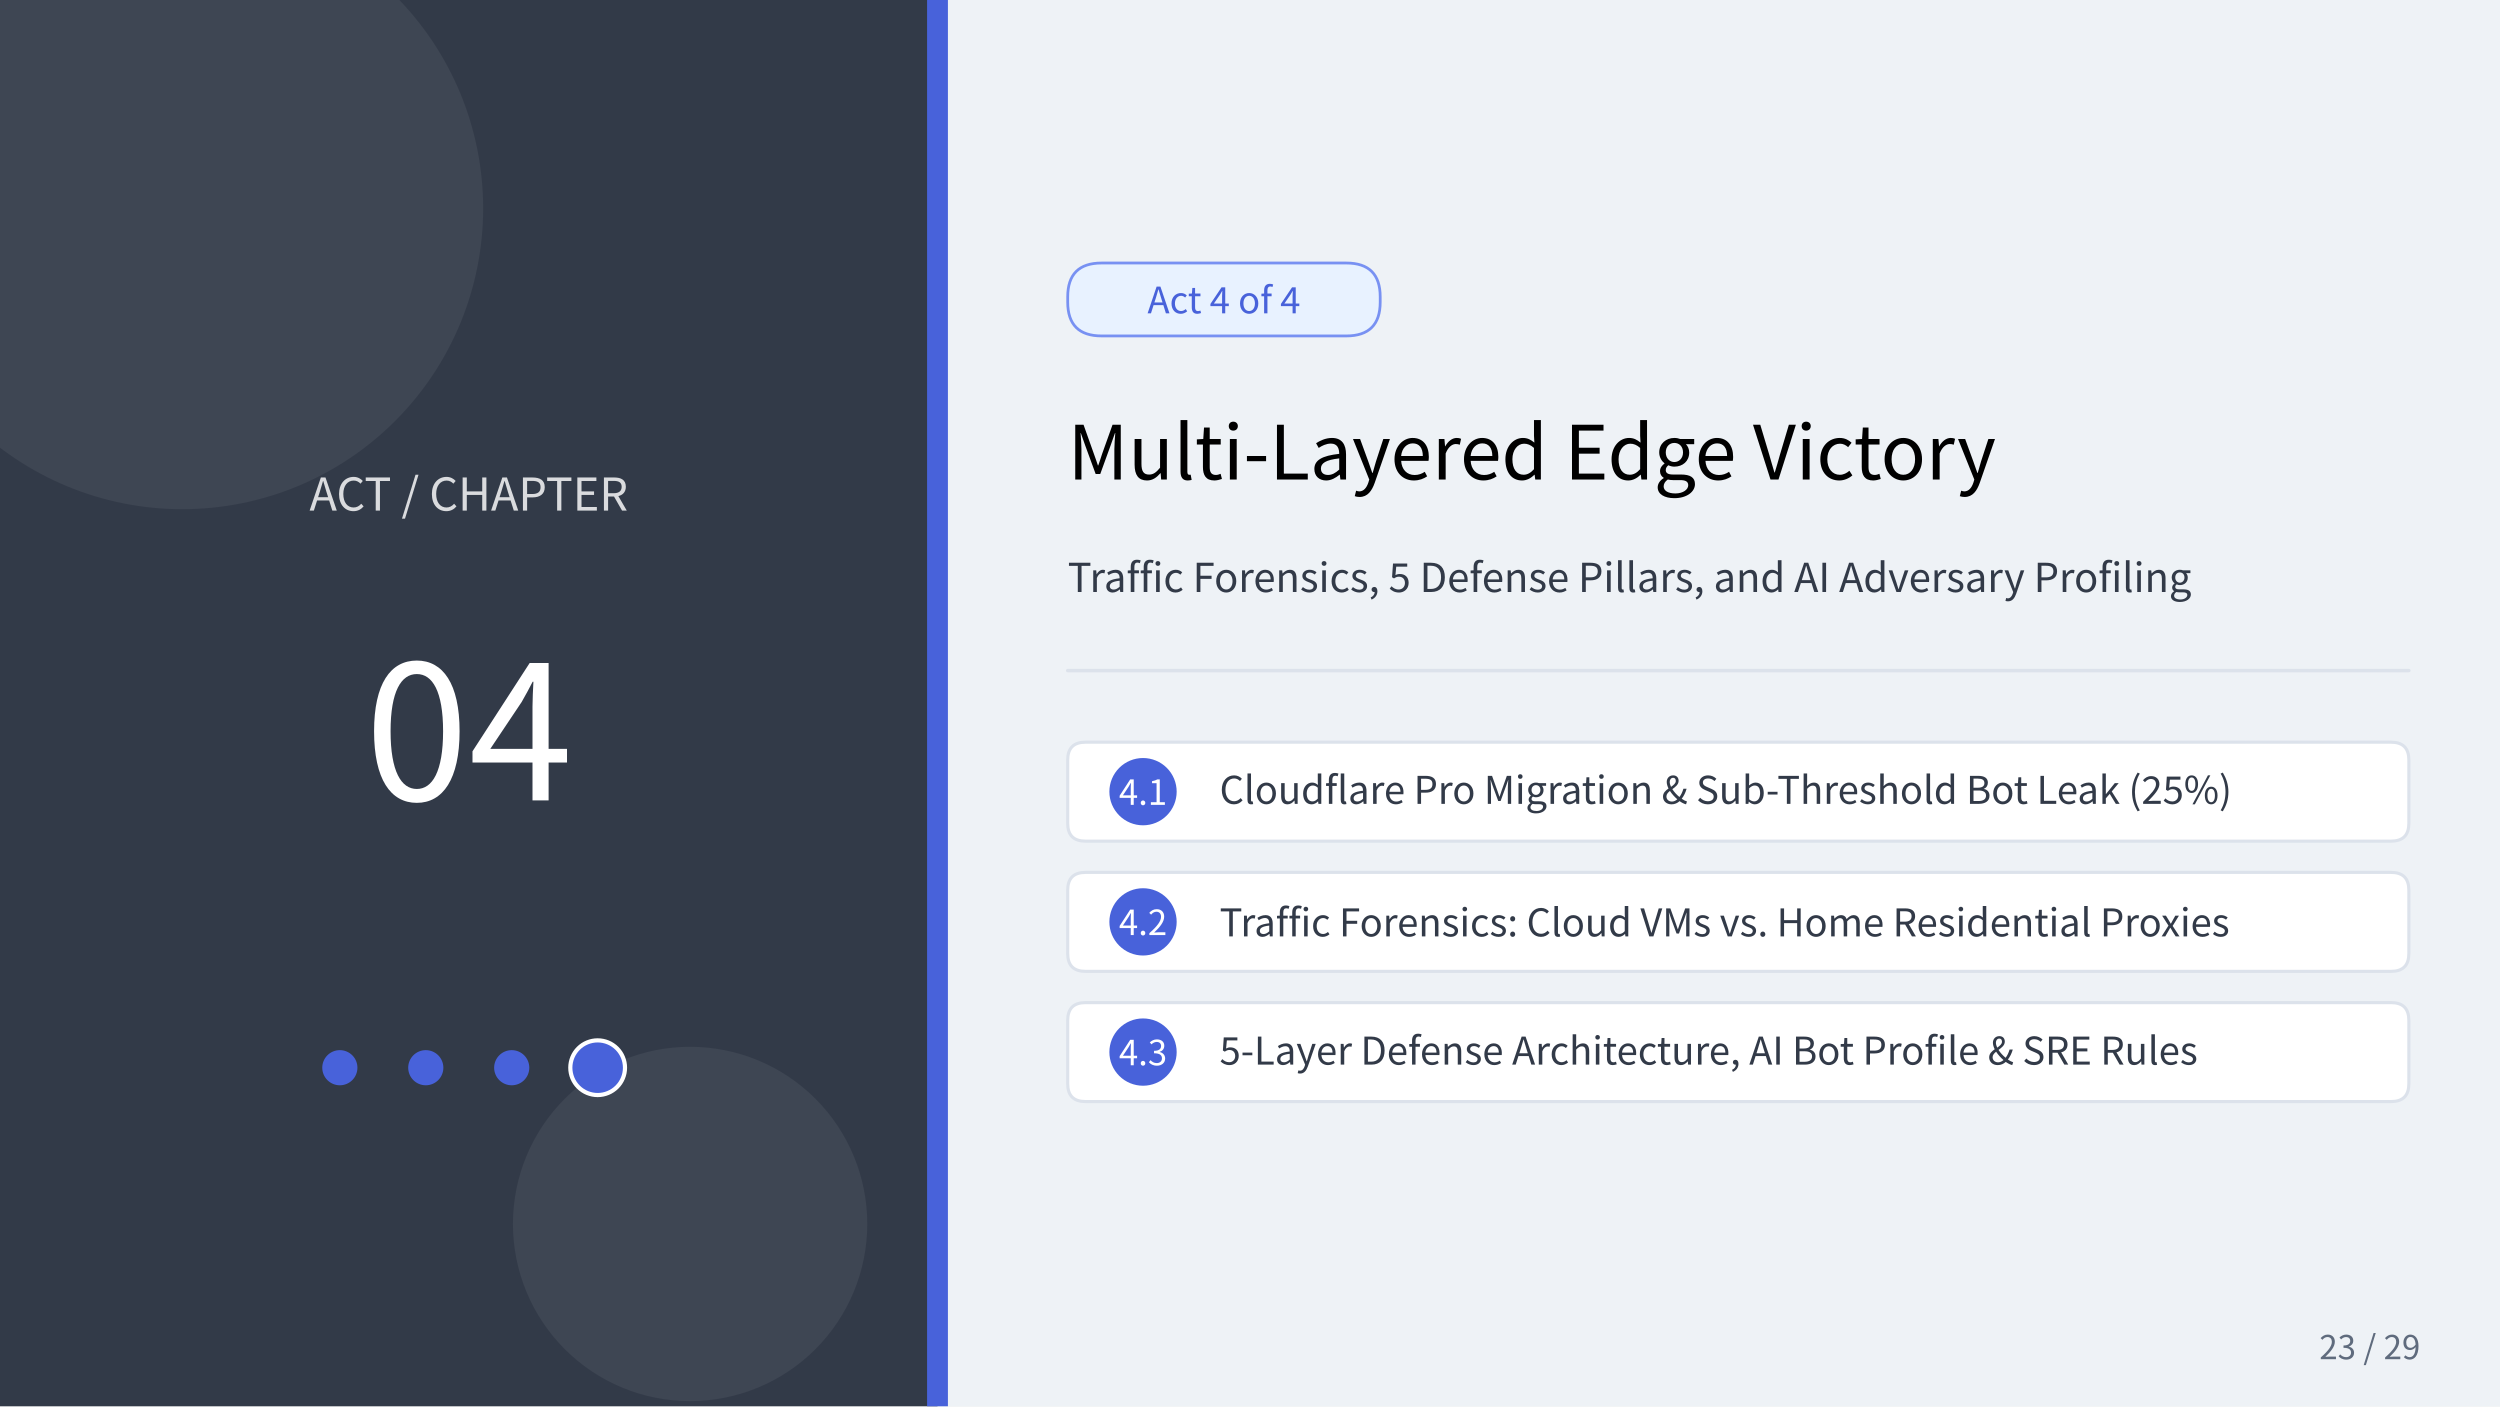
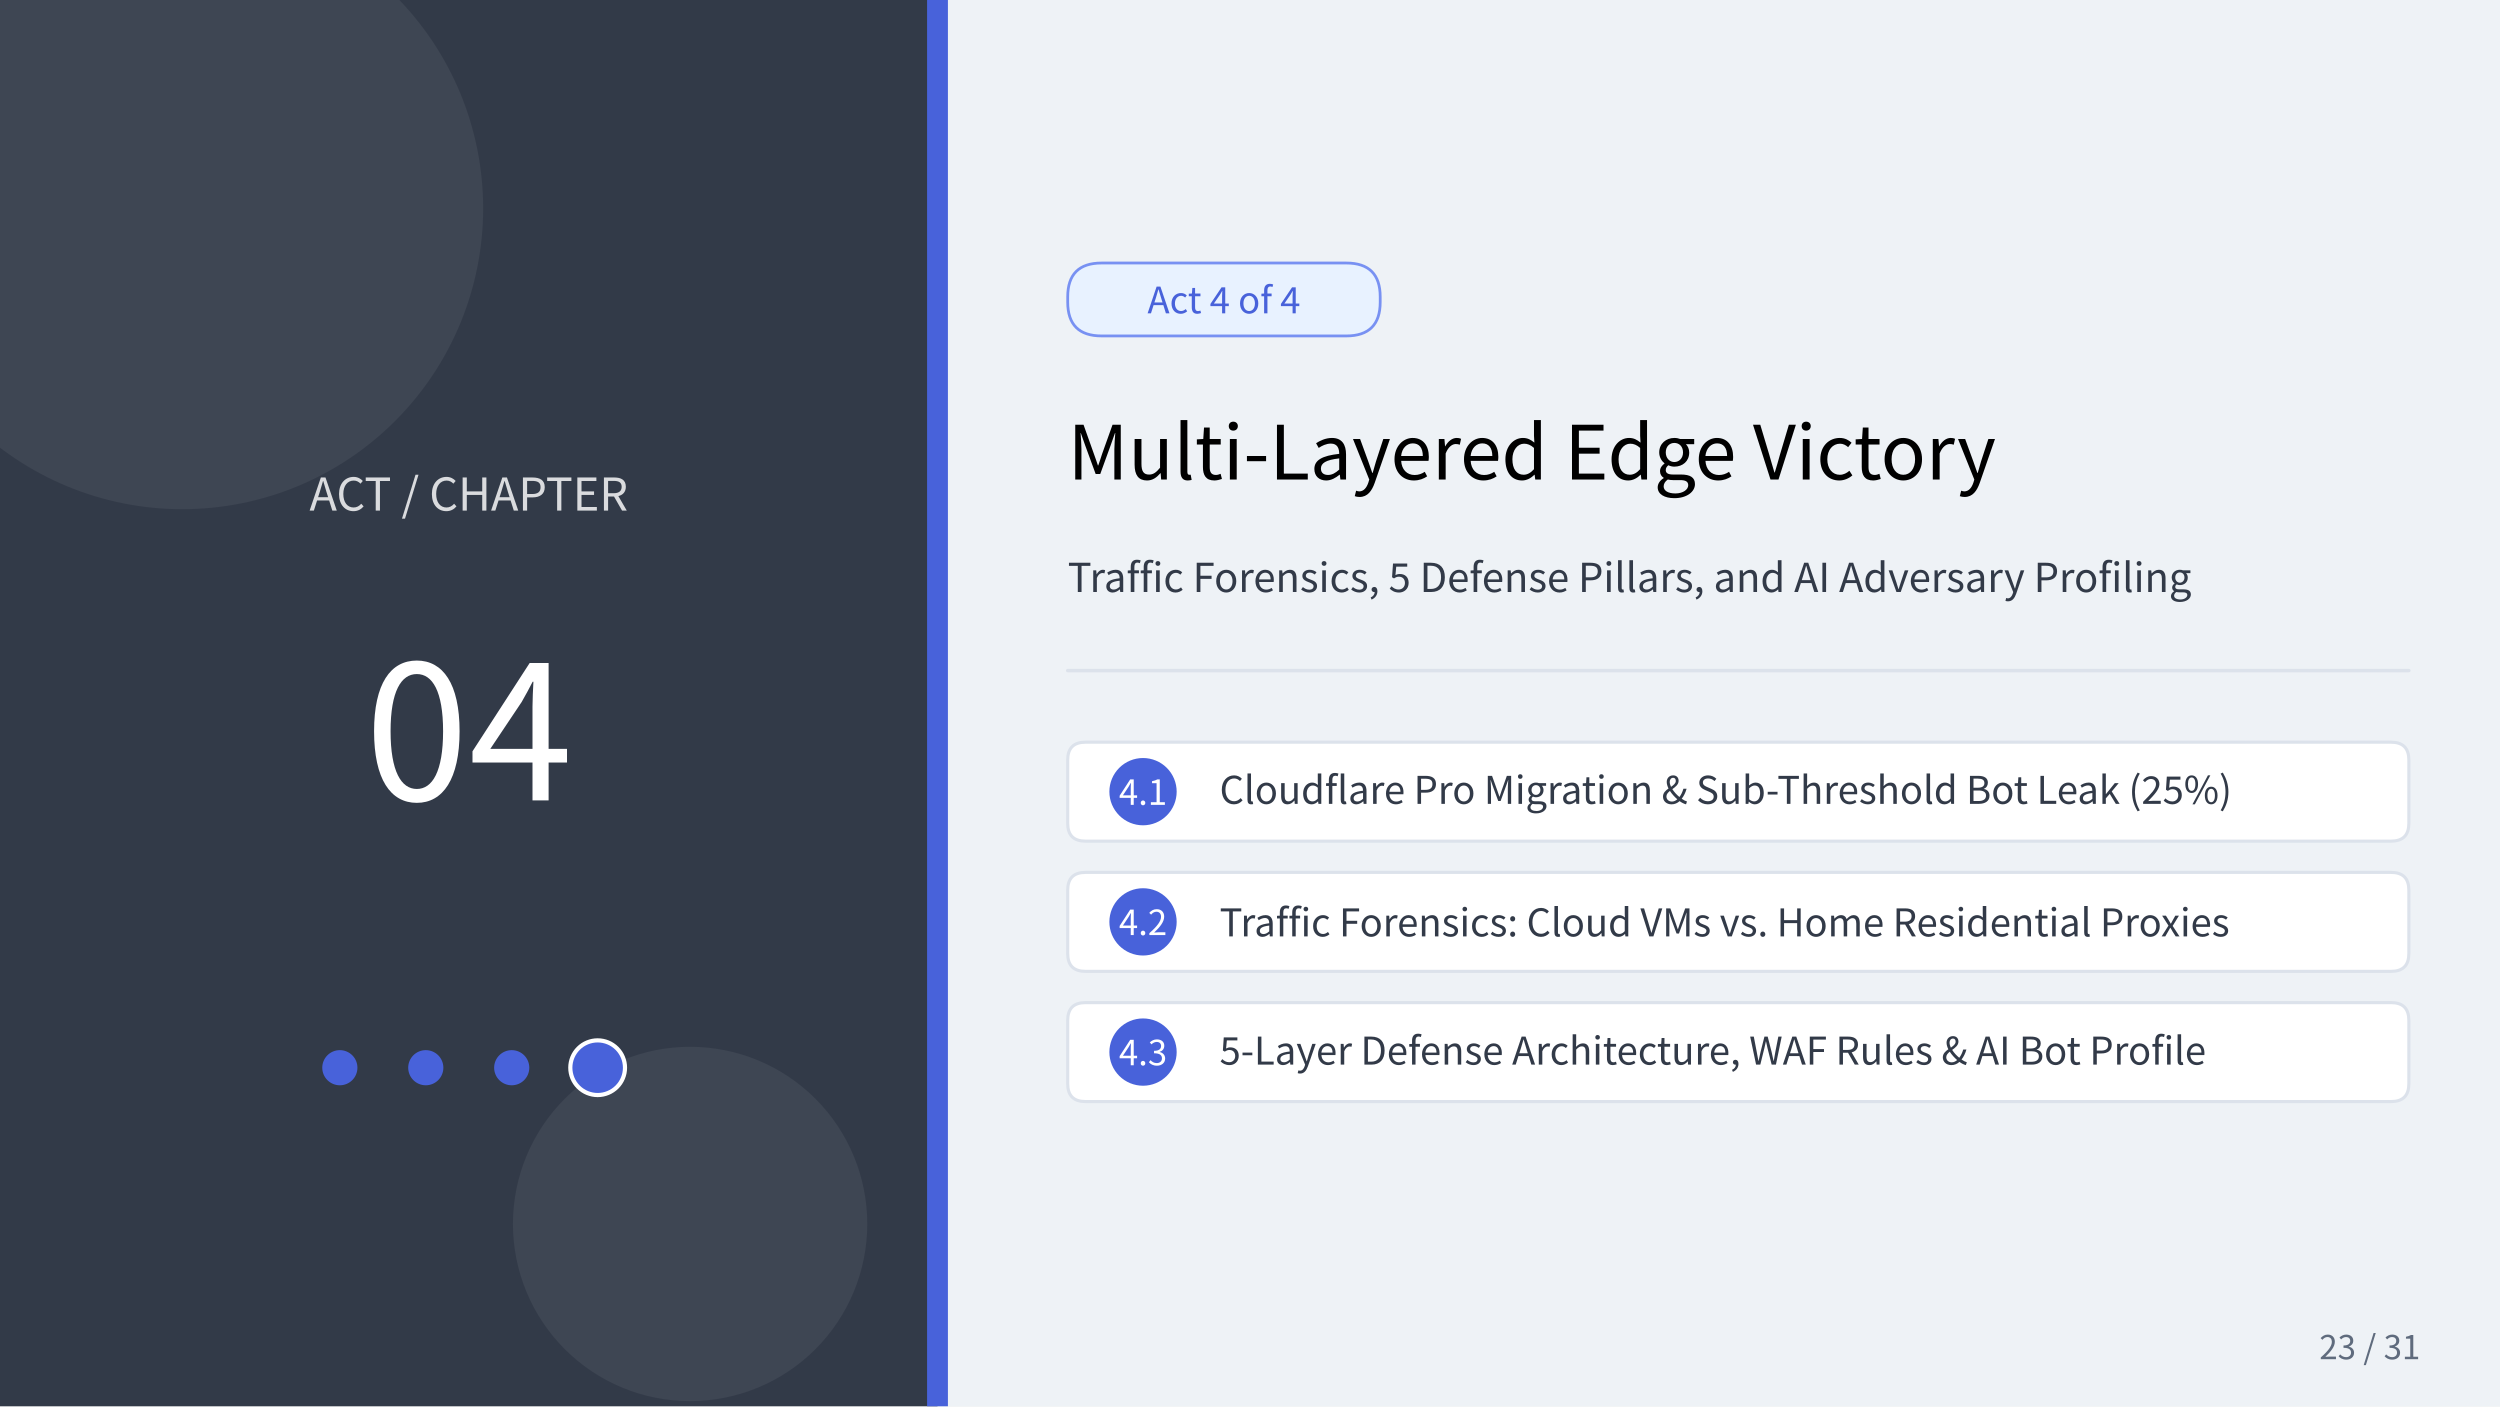
<svg xmlns="http://www.w3.org/2000/svg" width="720pt" height="405pt" viewBox="0 0 720 405" version="1.1">
  <defs>
    <style type="text/css">*{stroke-linejoin: round; stroke-linecap: butt}</style>
  </defs>
  <g id="figure_1">
    <g id="patch_1">
      <path d="M 0 405  L 720 405  L 720 0  L 0 0  z " style="fill: #ffffff" />
    </g>
    <g id="axes_1">
      <g id="patch_2">
        <path d="M 270 405  L 270 0  L 720 0  L 720 405  z " clip-path="url(#p6494dea2b6)" style="fill: #eef2f6" />
      </g>
      <g id="patch_3">
        <path d="M 0 405  L 0 0  L 270 0  L 270 405  z " clip-path="url(#p6494dea2b6)" style="fill: #323a48" />
      </g>
      <g id="patch_4">
        <path d="M 52.5 146.25  C 75.374 146.25 97.314 137.162 113.488 120.988  C 129.662 104.814 138.75 82.874 138.75 60  C 138.75 37.126 129.662 15.186 113.488 -0.988  C 97.314 -17.162 75.374 -26.25 52.5 -26.25  C 29.626 -26.25 7.686 -17.162 -8.488 -0.988  C -24.662 15.186 -33.75 37.126 -33.75 60  C -33.75 82.874 -24.662 104.814 -8.488 120.988  C 7.686 137.162 29.626 146.25 52.5 146.25  z " clip-path="url(#p6494dea2b6)" style="fill: #ffffff; opacity: 0.06; stroke: #ffffff; stroke-width: 0.8; stroke-linejoin: miter" />
      </g>
      <g id="patch_5">
        <path d="M 198.75 403.125  C 212.176 403.125 225.054 397.791 234.547 388.297  C 244.041 378.804 249.375 365.926 249.375 352.5  C 249.375 339.074 244.041 326.196 234.547 316.703  C 225.054 307.209 212.176 301.875 198.75 301.875  C 185.324 301.875 172.446 307.209 162.953 316.703  C 153.459 326.196 148.125 339.074 148.125 352.5  C 148.125 365.926 153.459 378.804 162.953 388.297  C 172.446 397.791 185.324 403.125 198.75 403.125  z " clip-path="url(#p6494dea2b6)" style="fill: #ffffff; opacity: 0.06; stroke: #ffffff; stroke-width: 0.8; stroke-linejoin: miter" />
      </g>
      <g id="patch_6">
        <path d="M 267 405  L 267 0  L 273 0  L 273 405  z " clip-path="url(#p6494dea2b6)" style="fill: #4862da" />
      </g>
      <g id="text_1">
        <g clip-path="url(#p6494dea2b6)">
          <text style="font-size: 13px; font-family: 'drawlib-cjk-japanese-noto-sans-bold', 'Noto Sans CJK JP'; text-anchor: middle; fill: #ffffff; opacity: 0.82" x="135" y="147.044" transform="rotate(-0 135 147.0439)">ACT / CHAPTER</text>
        </g>
      </g>
      <g id="text_2">
        <g clip-path="url(#p6494dea2b6)">
          <text style="font-size: 54px; font-family: 'drawlib-cjk-japanese-noto-sans-bold', 'Noto Sans CJK JP'; text-anchor: middle; fill: #ffffff" x="135" y="230.52" transform="rotate(-0 135 230.52)">04</text>
        </g>
      </g>
      <g id="patch_7">
        <path d="M 97.875 312.562  C 99.218 312.562 100.505 312.029 101.455 311.08  C 102.404 310.13 102.938 308.843 102.938 307.5  C 102.938 306.157 102.404 304.87 101.455 303.92  C 100.505 302.971 99.218 302.438 97.875 302.438  C 96.532 302.438 95.245 302.971 94.295 303.92  C 93.346 304.87 92.812 306.157 92.812 307.5  C 92.812 308.843 93.346 310.13 94.295 311.08  C 95.245 312.029 96.532 312.562 97.875 312.562  z " clip-path="url(#p6494dea2b6)" style="fill: #4862da" />
      </g>
      <g id="patch_8">
        <path d="M 122.625 312.562  C 123.968 312.562 125.255 312.029 126.205 311.08  C 127.154 310.13 127.688 308.843 127.688 307.5  C 127.688 306.157 127.154 304.87 126.205 303.92  C 125.255 302.971 123.968 302.438 122.625 302.438  C 121.282 302.438 119.995 302.971 119.045 303.92  C 118.096 304.87 117.562 306.157 117.562 307.5  C 117.562 308.843 118.096 310.13 119.045 311.08  C 119.995 312.029 121.282 312.562 122.625 312.562  z " clip-path="url(#p6494dea2b6)" style="fill: #4862da" />
      </g>
      <g id="patch_9">
        <path d="M 147.375 312.562  C 148.718 312.562 150.005 312.029 150.955 311.08  C 151.904 310.13 152.438 308.843 152.438 307.5  C 152.438 306.157 151.904 304.87 150.955 303.92  C 150.005 302.971 148.718 302.438 147.375 302.438  C 146.032 302.438 144.745 302.971 143.795 303.92  C 142.846 304.87 142.312 306.157 142.312 307.5  C 142.312 308.843 142.846 310.13 143.795 311.08  C 144.745 312.029 146.032 312.562 147.375 312.562  z " clip-path="url(#p6494dea2b6)" style="fill: #4862da" />
      </g>
      <g id="patch_10">
        <path d="M 172.125 315.375  C 174.213 315.375 176.217 314.545 177.693 313.068  C 179.17 311.592 180 309.588 180 307.5  C 180 305.412 179.17 303.408 177.693 301.932  C 176.217 300.455 174.213 299.625 172.125 299.625  C 170.037 299.625 168.033 300.455 166.557 301.932  C 165.08 303.408 164.25 305.412 164.25 307.5  C 164.25 309.588 165.08 311.592 166.557 313.068  C 168.033 314.545 170.037 315.375 172.125 315.375  z " clip-path="url(#p6494dea2b6)" style="fill: #4862da; stroke: #ffffff; stroke-width: 1.2; stroke-linejoin: miter" />
      </g>
      <g id="patch_11">
        <path d="M 352.5 96.75  L 317.25 96.75  Q 307.5 96.75 307.5 87  L 307.5 85.5  Q 307.5 75.75 317.25 75.75  L 387.75 75.75  Q 397.5 75.75 397.5 85.5  L 397.5 87  Q 397.5 96.75 387.75 96.75  z " clip-path="url(#p6494dea2b6)" style="fill: #e8f2ff; stroke: #7891f2; stroke-width: 0.8; stroke-linejoin: miter" />
      </g>
      <g id="text_3">
        <g clip-path="url(#p6494dea2b6)">
          <text style="font-size: 10.5px; font-family: 'drawlib-cjk-japanese-noto-sans-bold', 'Noto Sans CJK JP'; text-anchor: middle; fill: #4862da" x="352.5" y="90.24" transform="rotate(-0 352.5 90.24)">Act 4 of 4</text>
        </g>
      </g>
      <g id="text_4">
        <g clip-path="url(#p6494dea2b6)">
          <text style="font-size: 21.5px; font-family: 'drawlib-cjk-japanese-noto-sans-bold', 'Noto Sans CJK JP'; text-anchor: start" x="307.5" y="138.098" transform="rotate(-0 307.5 138.0981)">Multi-Layered Edge Victory</text>
        </g>
      </g>
      <g id="text_5">
        <g clip-path="url(#p6494dea2b6)">
          <text style="font-size: 11.5px; font-family: 'drawlib-cjk-japanese-noto-sans-regular', 'Noto Sans CJK JP'; text-anchor: start; fill: #323a48" x="307.5" y="170.498" transform="rotate(-0 307.5 170.4975)">Traffic Forensics, 5 Defense Pillars, and AI Adversary Profiling</text>
        </g>
      </g>
      <g id="patch_12">
        <path d="M 307.5 193.125  L 693.75 193.125  " clip-path="url(#p6494dea2b6)" style="fill: none; stroke: #dce2eb; stroke-linecap: round" />
      </g>
      <g id="patch_13">
        <path d="M 500.625 242.25  L 312.63 242.25  Q 307.5 242.25 307.5 237.12  L 307.5 218.88  Q 307.5 213.75 312.63 213.75  L 688.62 213.75  Q 693.75 213.75 693.75 218.88  L 693.75 237.12  Q 693.75 242.25 688.62 242.25  z " clip-path="url(#p6494dea2b6)" style="fill: #ffffff; stroke: #dce2eb; stroke-width: 0.9; stroke-linejoin: miter" />
      </g>
      <g id="patch_14">
        <path d="M 329.19 237.69  C 331.76 237.69 334.225 236.669 336.042 234.852  C 337.859 233.035 338.88 230.57 338.88 228  C 338.88 225.43 337.859 222.965 336.042 221.148  C 334.225 219.331 331.76 218.31 329.19 218.31  C 326.62 218.31 324.155 219.331 322.338 221.148  C 320.521 222.965 319.5 225.43 319.5 228  C 319.5 230.57 320.521 233.035 322.338 234.852  C 324.155 236.669 326.62 237.69 329.19 237.69  z " clip-path="url(#p6494dea2b6)" style="fill: #4862da" />
      </g>
      <g id="text_6">
        <g clip-path="url(#p6494dea2b6)">
          <text style="font-size: 10px; font-family: 'drawlib-cjk-japanese-noto-sans-bold', 'Noto Sans CJK JP'; text-anchor: middle; fill: #ffffff" x="329.19" y="231.8" transform="rotate(-0 329.19 231.8)">4.1</text>
        </g>
      </g>
      <g id="text_7">
        <g clip-path="url(#p6494dea2b6)">
          <text style="font-size: 11px; font-family: 'drawlib-cjk-japanese-noto-sans-bold', 'Noto Sans CJK JP'; text-anchor: start; fill: #323a48" x="351.24" y="231.504" transform="rotate(-0 351.24 231.5037)">Cloudflare Pro Migration &amp; Sub-Threshold Bot Leak (25%)</text>
        </g>
      </g>
      <g id="patch_15">
        <path d="M 500.625 279.75  L 312.63 279.75  Q 307.5 279.75 307.5 274.62  L 307.5 256.38  Q 307.5 251.25 312.63 251.25  L 688.62 251.25  Q 693.75 251.25 693.75 256.38  L 693.75 274.62  Q 693.75 279.75 688.62 279.75  z " clip-path="url(#p6494dea2b6)" style="fill: #ffffff; stroke: #dce2eb; stroke-width: 0.9; stroke-linejoin: miter" />
      </g>
      <g id="patch_16">
        <path d="M 329.19 275.19  C 331.76 275.19 334.225 274.169 336.042 272.352  C 337.859 270.535 338.88 268.07 338.88 265.5  C 338.88 262.93 337.859 260.465 336.042 258.648  C 334.225 256.831 331.76 255.81 329.19 255.81  C 326.62 255.81 324.155 256.831 322.338 258.648  C 320.521 260.465 319.5 262.93 319.5 265.5  C 319.5 268.07 320.521 270.535 322.338 272.352  C 324.155 274.169 326.62 275.19 329.19 275.19  z " clip-path="url(#p6494dea2b6)" style="fill: #4862da" />
      </g>
      <g id="text_8">
        <g clip-path="url(#p6494dea2b6)">
          <text style="font-size: 10px; font-family: 'drawlib-cjk-japanese-noto-sans-bold', 'Noto Sans CJK JP'; text-anchor: middle; fill: #ffffff" x="329.19" y="269.3" transform="rotate(-0 329.19 269.3)">4.2</text>
        </g>
      </g>
      <g id="text_9">
        <g clip-path="url(#p6494dea2b6)">
          <text style="font-size: 11px; font-family: 'drawlib-cjk-japanese-noto-sans-bold', 'Noto Sans CJK JP'; text-anchor: start; fill: #323a48" x="351.24" y="269.68" transform="rotate(-0 351.24 269.68)">Traffic Forensics: Cloud VMs vs. Home Residential Proxies</text>
        </g>
      </g>
      <g id="patch_17">
        <path d="M 500.625 317.25  L 312.63 317.25  Q 307.5 317.25 307.5 312.12  L 307.5 293.88  Q 307.5 288.75 312.63 288.75  L 688.62 288.75  Q 693.75 288.75 693.75 293.88  L 693.75 312.12  Q 693.75 317.25 688.62 317.25  z " clip-path="url(#p6494dea2b6)" style="fill: #ffffff; stroke: #dce2eb; stroke-width: 0.9; stroke-linejoin: miter" />
      </g>
      <g id="patch_18">
        <path d="M 329.19 312.69  C 331.76 312.69 334.225 311.669 336.042 309.852  C 337.859 308.035 338.88 305.57 338.88 303  C 338.88 300.43 337.859 297.965 336.042 296.148  C 334.225 294.331 331.76 293.31 329.19 293.31  C 326.62 293.31 324.155 294.331 322.338 296.148  C 320.521 297.965 319.5 300.43 319.5 303  C 319.5 305.57 320.521 308.035 322.338 309.852  C 324.155 311.669 326.62 312.69 329.19 312.69  z " clip-path="url(#p6494dea2b6)" style="fill: #4862da" />
      </g>
      <g id="text_10">
        <g clip-path="url(#p6494dea2b6)">
          <text style="font-size: 10px; font-family: 'drawlib-cjk-japanese-noto-sans-bold', 'Noto Sans CJK JP'; text-anchor: middle; fill: #ffffff" x="329.19" y="306.8" transform="rotate(-0 329.19 306.8)">4.3</text>
        </g>
      </g>
      <g id="text_11">
        <g clip-path="url(#p6494dea2b6)">
-           <text style="font-size: 11px; font-family: 'drawlib-cjk-japanese-noto-sans-bold', 'Noto Sans CJK JP'; text-anchor: start; fill: #323a48" x="351.24" y="306.608" transform="rotate(-0 351.24 306.6077)">5-Layer Defense Architecture, AI Bot Profile &amp; SRE Rules</text>
+           <text style="font-size: 11px; font-family: 'drawlib-cjk-japanese-noto-sans-bold', 'Noto Sans CJK JP'; text-anchor: start; fill: #323a48" x="351.24" y="306.608" transform="rotate(-0 351.24 306.6077)">5-Layer Defense Architecture, WAF Rules &amp; AI Bot Profile</text>
        </g>
      </g>
      <g id="text_12">
        <g clip-path="url(#p6494dea2b6)">
-           <text style="font-size: 9.5px; font-family: 'drawlib-cjk-japanese-noto-sans-regular', 'Noto Sans CJK JP'; text-anchor: middle; fill: #5f6b7d" x="682.5" y="391.454" transform="rotate(-0 682.5 391.4545)">23 / 29</text>
+           <text style="font-size: 9.5px; font-family: 'drawlib-cjk-japanese-noto-sans-regular', 'Noto Sans CJK JP'; text-anchor: middle; fill: #5f6b7d" x="682.5" y="391.454" transform="rotate(-0 682.5 391.4545)">23 / 31</text>
        </g>
      </g>
    </g>
  </g>
  <defs>
    <clipPath id="p6494dea2b6">
      <rect x="0" y="0" width="720" height="405" />
    </clipPath>
  </defs>
</svg>
